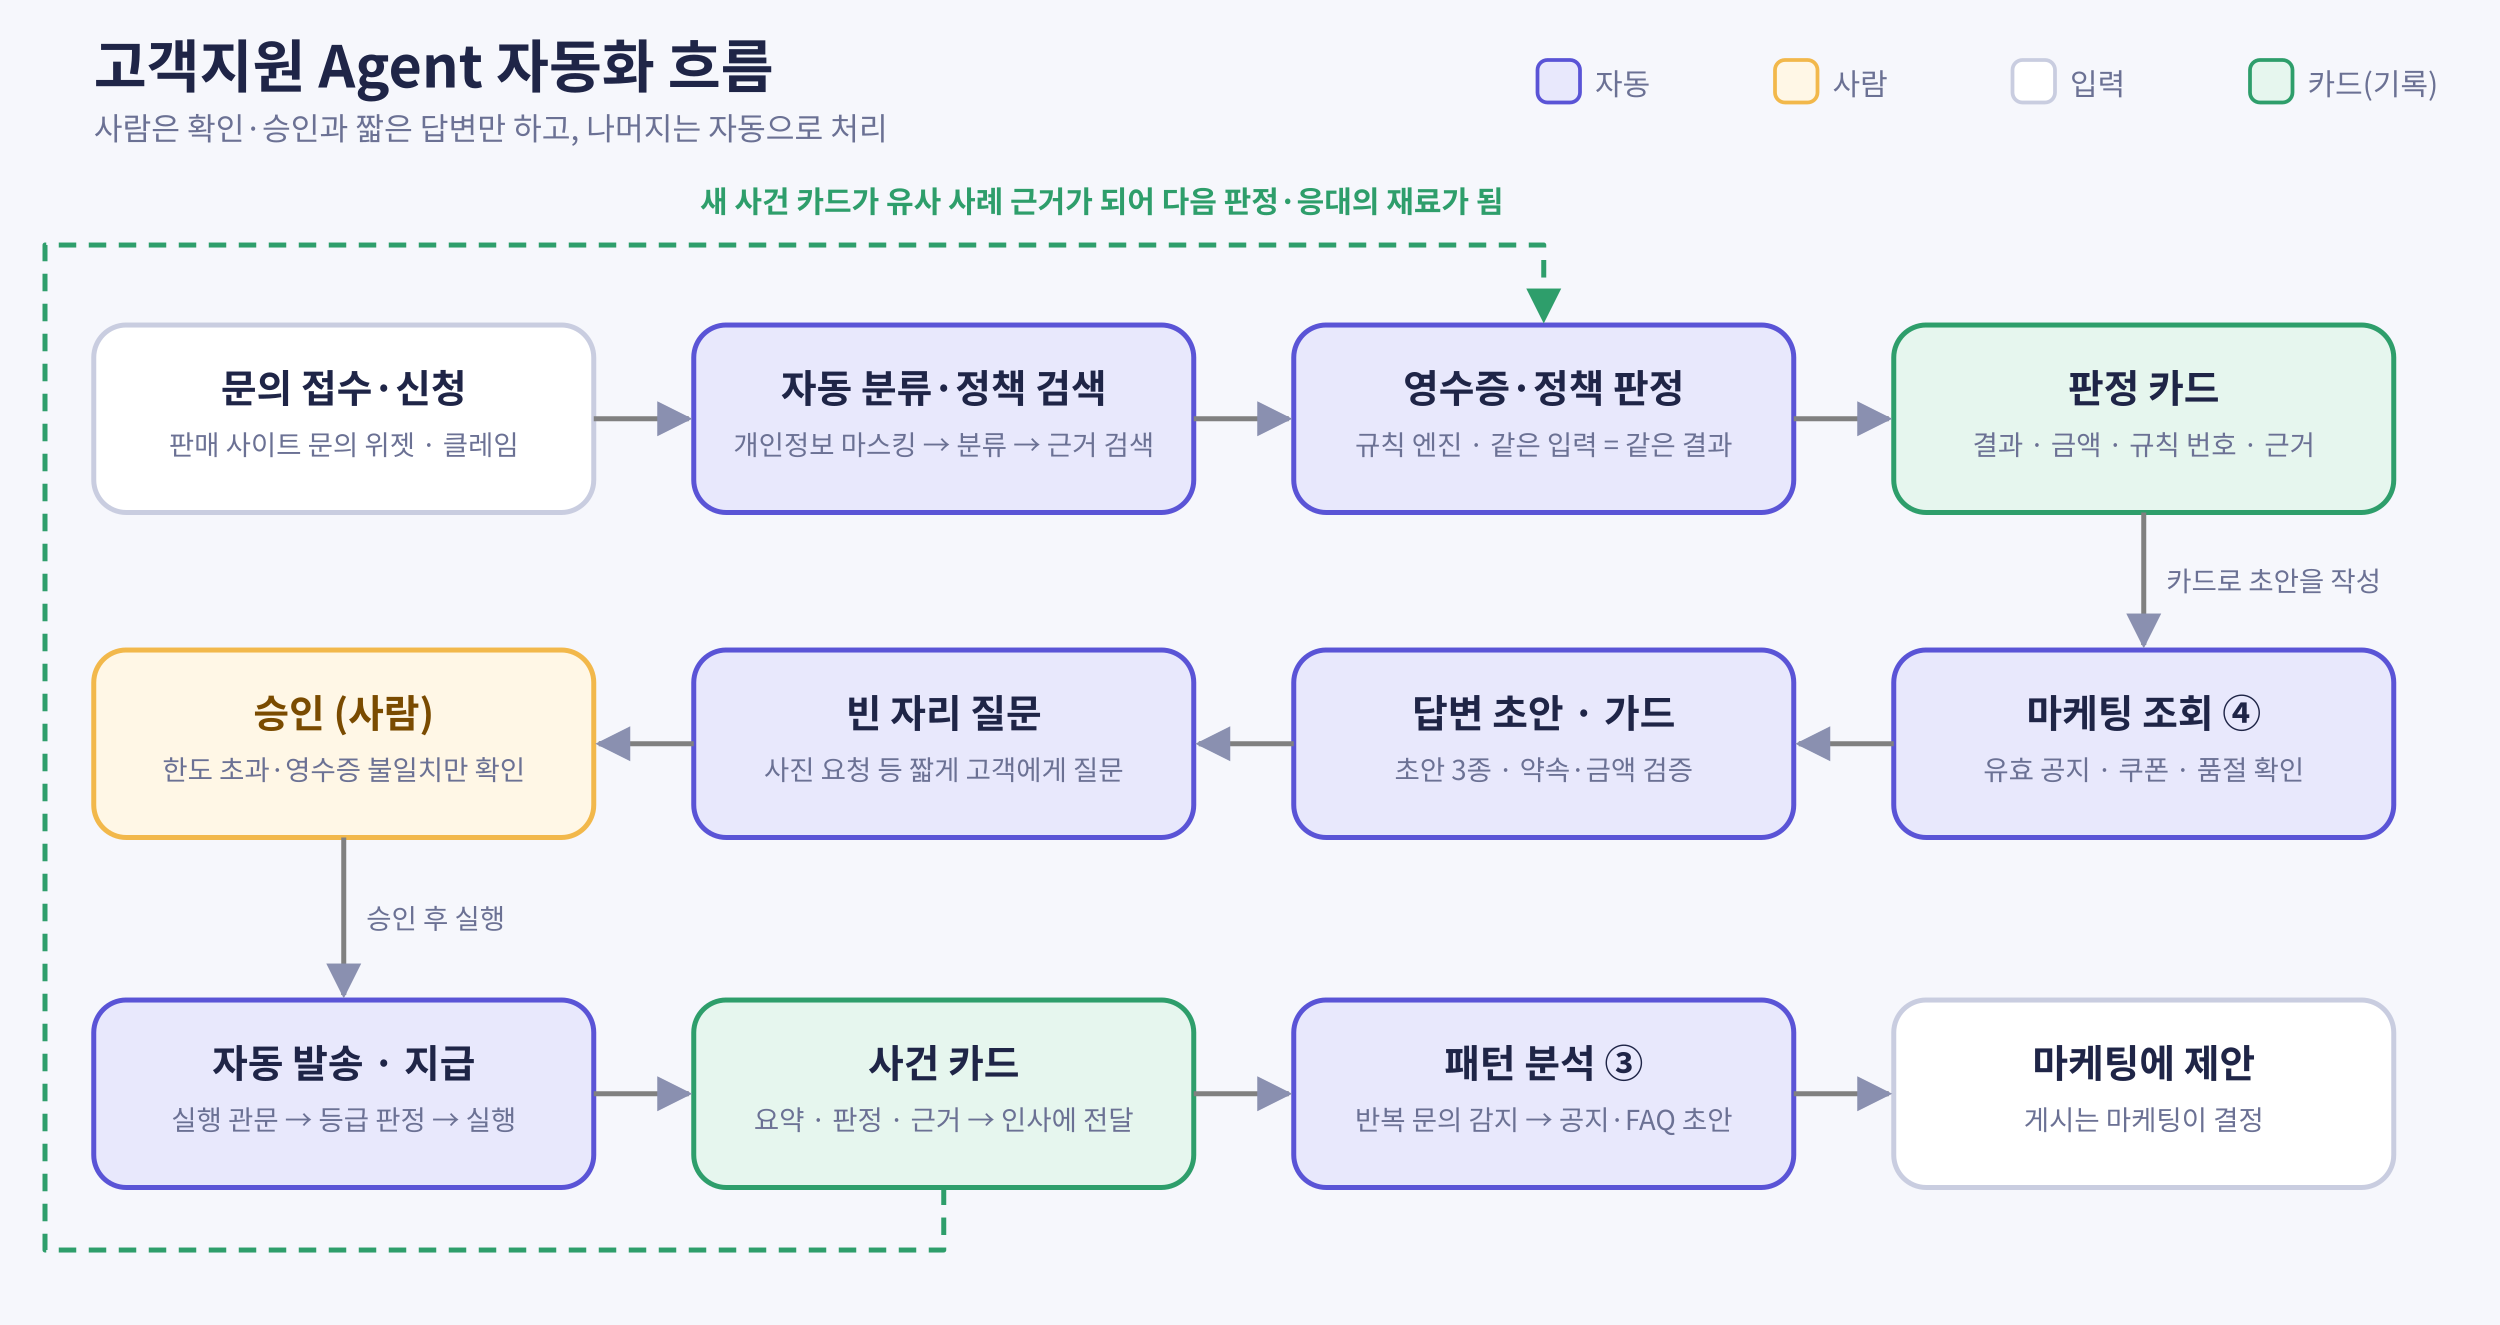
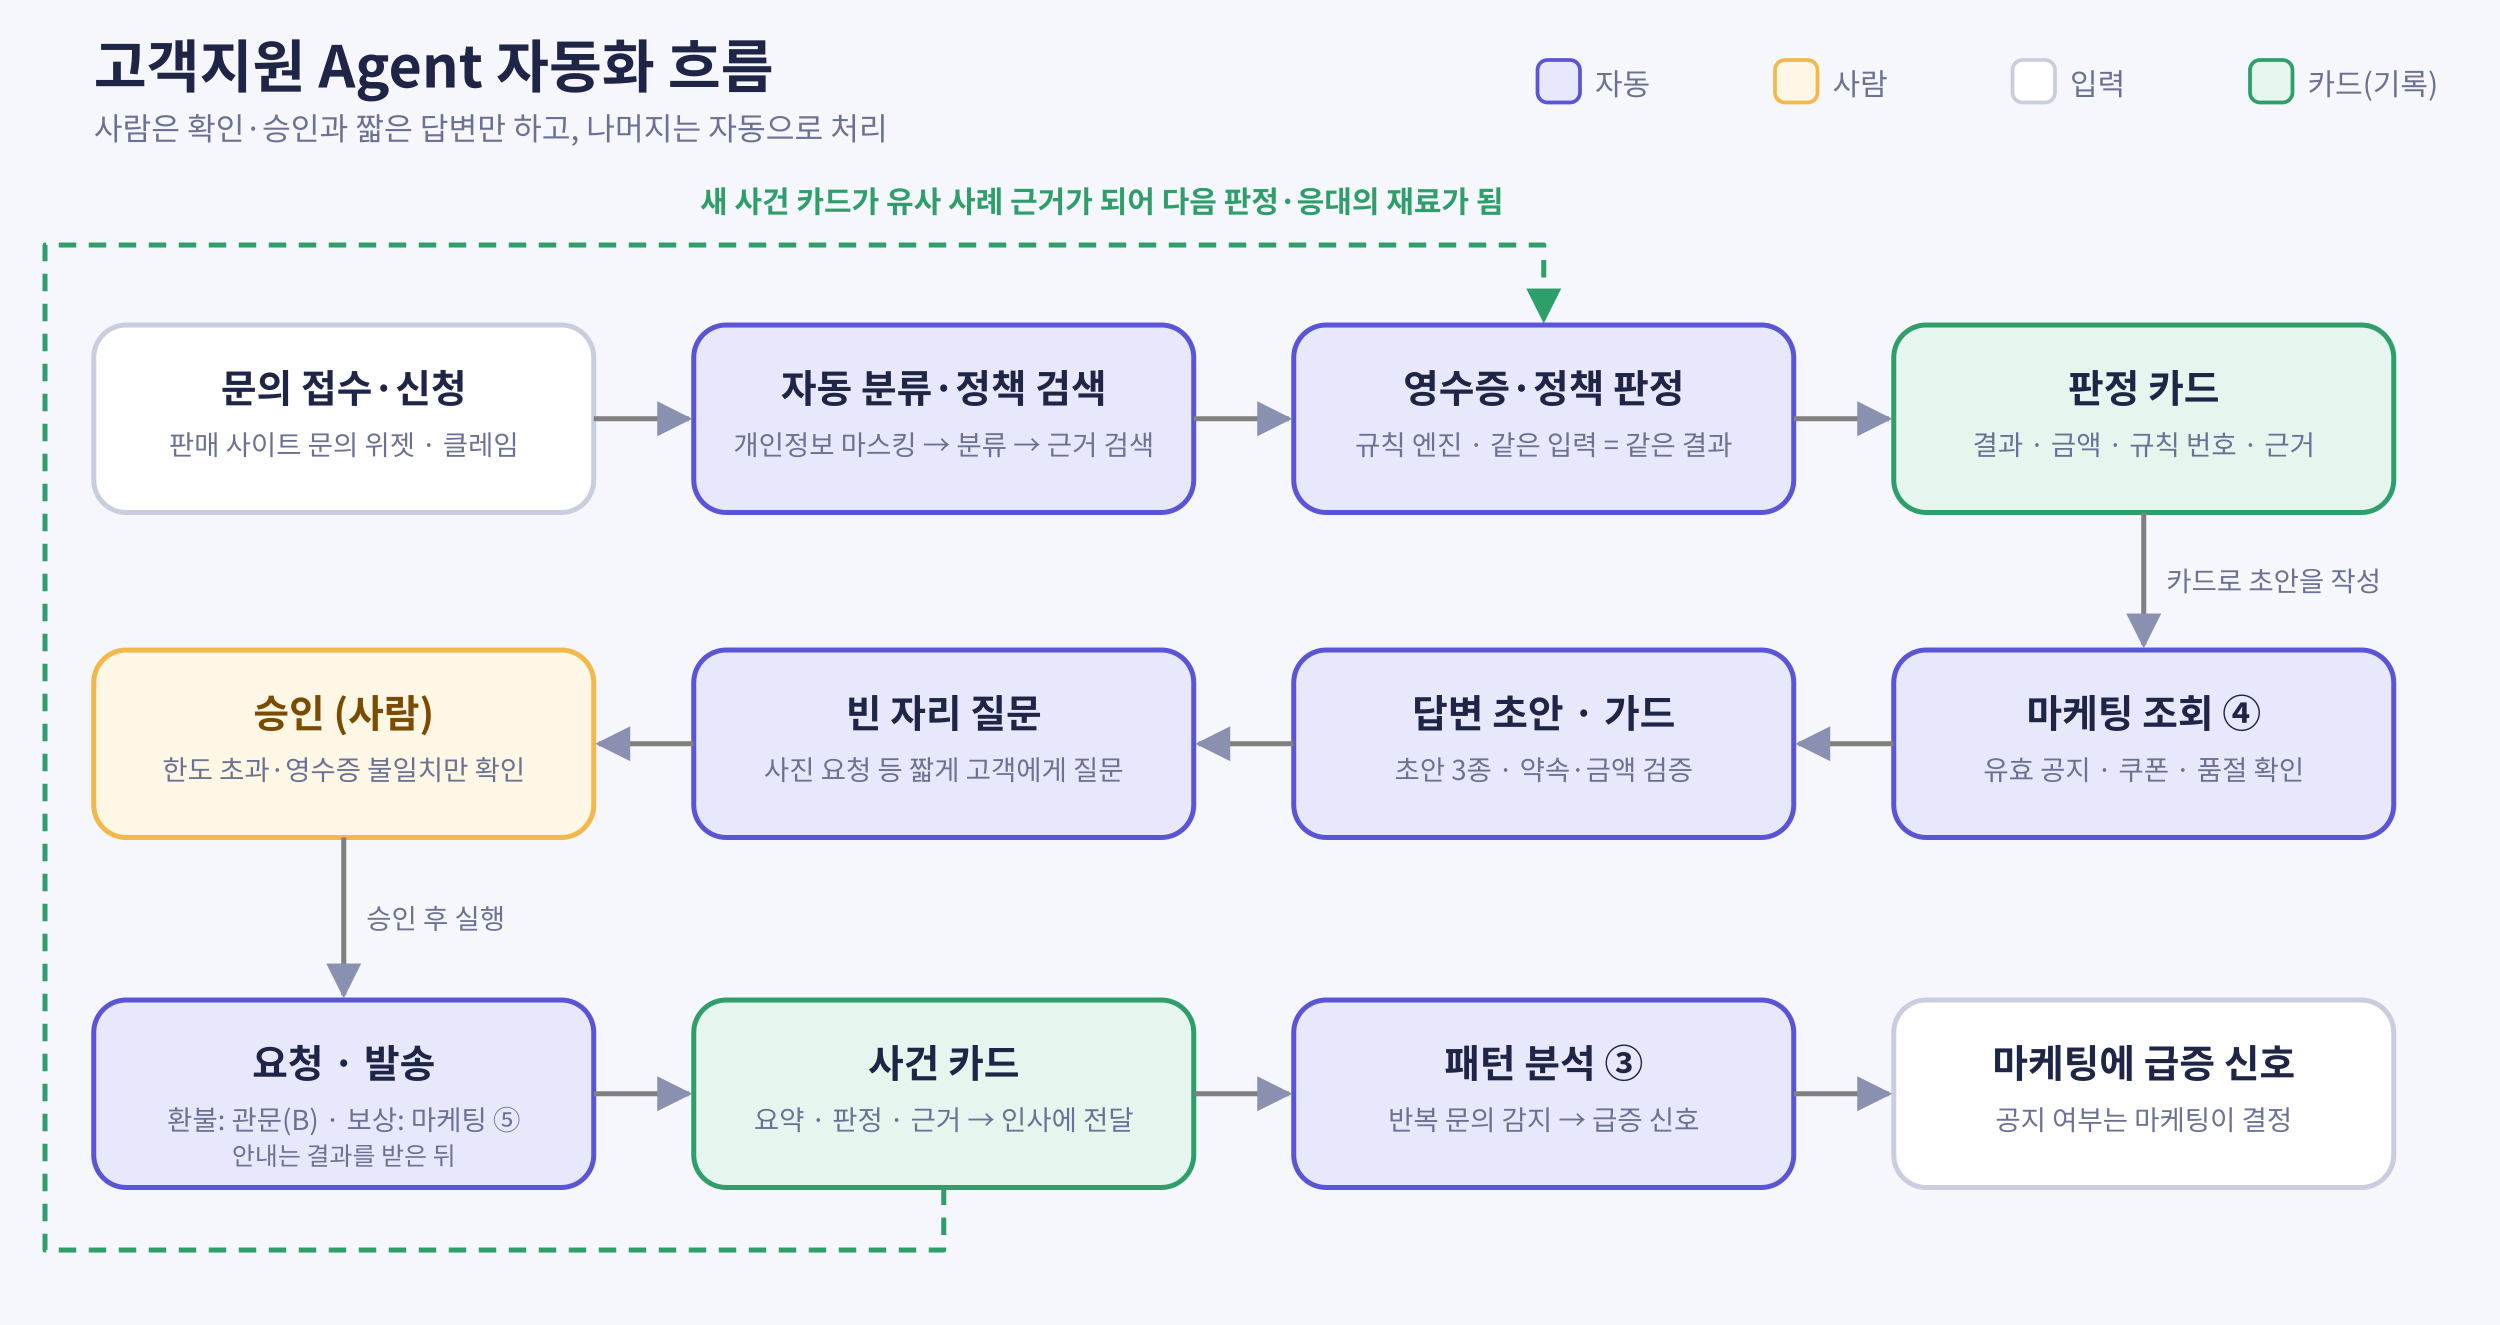
<svg xmlns="http://www.w3.org/2000/svg" viewBox="0 0 2000 1060" width="2000" height="1060" font-family="'Noto Sans CJK KR','Noto Sans KR','Pretendard','Malgun Gothic','Apple SD Gothic Neo',sans-serif">
  <defs>
    <marker id="a-purple" viewBox="0 0 10 10" refX="9" refY="5" markerWidth="7" markerHeight="7" orient="auto-start-reverse">
      <path d="M0 0 L10 5 L0 10 z" fill="#5a54d6" />
    </marker>
    <marker id="a-green" viewBox="0 0 10 10" refX="9" refY="5" markerWidth="7" markerHeight="7" orient="auto-start-reverse">
      <path d="M0 0 L10 5 L0 10 z" fill="#2e9e6b" />
    </marker>
    <marker id="a-gray" viewBox="0 0 10 10" refX="9" refY="5" markerWidth="7" markerHeight="7" orient="auto-start-reverse">
      <path d="M0 0 L10 5 L0 10 z" fill="#8a90b0" />
    </marker>
  </defs>
  <rect width="2000" height="1060" fill="#f6f7fc" />
  <text x="75" y="70" font-size="46" font-weight="800" fill="#1f2547" text-anchor="start">고객지원 Agent 자동화 흐름</text>
  <text x="75" y="112" font-size="25" font-weight="400" fill="#6b7194" text-anchor="start">사람은 확인·승인과 짧은 답변만 하고, 나머지는 자동으로 처리</text>
  <rect x="1230" y="48" width="34" height="34" rx="8" fill="#e8e8fc" stroke="#5a54d6" stroke-width="3" />
  <text x="1276" y="76" font-size="24" font-weight="400" fill="#6b7194" text-anchor="start">자동</text>
  <rect x="1420" y="48" width="34" height="34" rx="8" fill="#fff7e6" stroke="#f2b84b" stroke-width="3" />
  <text x="1466" y="76" font-size="24" font-weight="400" fill="#6b7194" text-anchor="start">사람</text>
  <rect x="1610" y="48" width="34" height="34" rx="8" fill="#ffffff" stroke="#c9cde0" stroke-width="3" />
  <text x="1656" y="76" font-size="24" font-weight="400" fill="#6b7194" text-anchor="start">입력</text>
  <rect x="1800" y="48" width="34" height="34" rx="8" fill="#e6f6ee" stroke="#2e9e6b" stroke-width="3" />
  <text x="1846" y="76" font-size="24" font-weight="400" fill="#6b7194" text-anchor="start">카드(기록)</text>
  <rect x="75" y="260" width="400" height="150" rx="26" fill="#ffffff" stroke="#c9cde0" stroke-width="4" />
  <text x="275.0" y="322" font-size="31" font-weight="800" fill="#1f2547" text-anchor="middle">문의 접수·신청</text>
  <text x="275.0" y="364" font-size="22" font-weight="400" fill="#6b7194" text-anchor="middle">판매 사이트 문의 위젯 · 클레임</text>
  <rect x="555" y="260" width="400" height="150" rx="26" fill="#e8e8fc" stroke="#5a54d6" stroke-width="4" />
  <text x="755.0" y="322" font-size="31" font-weight="800" fill="#1f2547" text-anchor="middle">자동 분류·정책 검색</text>
  <text x="755.0" y="364" font-size="22" font-weight="400" fill="#6b7194" text-anchor="middle">개인정보 마스킹 → 분류 → 근거 검색</text>
  <rect x="1035" y="260" width="400" height="150" rx="26" fill="#e8e8fc" stroke="#5a54d6" stroke-width="4" />
  <text x="1235.0" y="322" font-size="31" font-weight="800" fill="#1f2547" text-anchor="middle">영수증·정책 판정</text>
  <text x="1235.0" y="364" font-size="22" font-weight="400" fill="#6b7194" text-anchor="middle">규칙 엔진 · 같은 입력 = 같은 결과</text>
  <rect x="1515" y="260" width="400" height="150" rx="26" fill="#e6f6ee" stroke="#2e9e6b" stroke-width="4" />
  <text x="1715.0" y="322" font-size="31" font-weight="800" fill="#1f2547" text-anchor="middle">판정 카드</text>
  <text x="1715.0" y="364" font-size="22" font-weight="400" fill="#6b7194" text-anchor="middle">결과 · 금액 · 규칙 번호 · 근거</text>
  <rect x="1515" y="520" width="400" height="150" rx="26" fill="#e8e8fc" stroke="#5a54d6" stroke-width="4" />
  <text x="1715.0" y="582" font-size="31" font-weight="800" fill="#1f2547" text-anchor="middle">마케팅 조회 ④</text>
  <text x="1715.0" y="624" font-size="22" font-weight="400" fill="#6b7194" text-anchor="middle">유효 공지 · 쿠폰 · 품절 확인</text>
  <rect x="1035" y="520" width="400" height="150" rx="26" fill="#e8e8fc" stroke="#5a54d6" stroke-width="4" />
  <text x="1235.0" y="582" font-size="31" font-weight="800" fill="#1f2547" text-anchor="middle">답변 초안 · 가드</text>
  <text x="1235.0" y="624" font-size="22" font-weight="400" fill="#6b7194" text-anchor="middle">초안 3종 · 약속·금액 검증</text>
  <rect x="555" y="520" width="400" height="150" rx="26" fill="#e8e8fc" stroke="#5a54d6" stroke-width="4" />
  <text x="755.0" y="582" font-size="31" font-weight="800" fill="#1f2547" text-anchor="middle">빈 자리 질문</text>
  <text x="755.0" y="624" font-size="22" font-weight="400" fill="#6b7194" text-anchor="middle">사진 요청 등 짧게 고객에게 질문</text>
  <rect x="75" y="520" width="400" height="150" rx="26" fill="#fff7e6" stroke="#f2b84b" stroke-width="4" />
  <text x="275.0" y="582" font-size="31" font-weight="800" fill="#7a4b00" text-anchor="middle">승인 (사람)</text>
  <text x="275.0" y="624" font-size="22" font-weight="400" fill="#6b7194" text-anchor="middle">한도 초과·영수증 불일치만 확인</text>
  <rect x="75" y="800" width="400" height="150" rx="26" fill="#e8e8fc" stroke="#5a54d6" stroke-width="4" />
-   <text x="275.0" y="862" font-size="31" font-weight="800" fill="#1f2547" text-anchor="middle">자동 발송 · 지급</text>
-   <text x="275.0" y="904" font-size="22" font-weight="400" fill="#6b7194" text-anchor="middle">실행 관문 → 등급 판정 → 실행</text>
+   <text x="275.0" y="862" font-size="31" font-weight="800" fill="#1f2547" text-anchor="middle">요청 · 발송</text>
+   <text x="275.0" y="904" font-size="22" font-weight="400" fill="#6b7194" text-anchor="middle">환불: 관문(B) · 보상: 마케팅 ⑤</text>
+   <text x="275.0" y="932" font-size="20" font-weight="400" fill="#6b7194" text-anchor="middle">안내는 결과를 받은 뒤</text>
  <rect x="555" y="800" width="400" height="150" rx="26" fill="#e6f6ee" stroke="#2e9e6b" stroke-width="4" />
  <text x="755.0" y="862" font-size="31" font-weight="800" fill="#1f2547" text-anchor="middle">사건 카드</text>
  <text x="755.0" y="904" font-size="22" font-weight="400" fill="#6b7194" text-anchor="middle">요약 · 판정 · 근거 → 인사에 전달</text>
  <rect x="1035" y="800" width="400" height="150" rx="26" fill="#e8e8fc" stroke="#5a54d6" stroke-width="4" />
  <text x="1235.0" y="862" font-size="31" font-weight="800" fill="#1f2547" text-anchor="middle">패턴 분석 ③</text>
-   <text x="1235.0" y="904" font-size="22" font-weight="400" fill="#6b7194" text-anchor="middle">반복 문의 감지 → 공지·FAQ 초안</text>
+   <text x="1235.0" y="904" font-size="22" font-weight="400" fill="#6b7194" text-anchor="middle">반복 문의 감지 → 급증 신호</text>
  <rect x="1515" y="800" width="400" height="150" rx="26" fill="#ffffff" stroke="#c9cde0" stroke-width="4" />
-   <text x="1715.0" y="862" font-size="31" font-weight="800" fill="#1f2547" text-anchor="middle">마케팅에 제안</text>
-   <text x="1715.0" y="904" font-size="22" font-weight="400" fill="#6b7194" text-anchor="middle">게시는 마케팅이 결정</text>
+   <text x="1715.0" y="862" font-size="31" font-weight="800" fill="#1f2547" text-anchor="middle">마케팅에 급증 신호</text>
+   <text x="1715.0" y="904" font-size="22" font-weight="400" fill="#6b7194" text-anchor="middle">공지 여부는 마케팅이 결정</text>
  <line x1="475" y1="335.0" x2="551" y2="335.0" stroke="gray" stroke-width="4" marker-end="url(#a-gray)" />
  <line x1="955" y1="335.0" x2="1031" y2="335.0" stroke="gray" stroke-width="4" marker-end="url(#a-gray)" />
  <line x1="1435" y1="335.0" x2="1511" y2="335.0" stroke="gray" stroke-width="4" marker-end="url(#a-gray)" />
  <line x1="1715.0" y1="410" x2="1715.0" y2="516" stroke="gray" stroke-width="4" marker-end="url(#a-gray)" />
  <line x1="1515" y1="595.0" x2="1439" y2="595.0" stroke="gray" stroke-width="4" marker-end="url(#a-gray)" />
  <line x1="1035" y1="595.0" x2="959" y2="595.0" stroke="gray" stroke-width="4" marker-end="url(#a-gray)" />
  <line x1="555" y1="595.0" x2="479" y2="595.0" stroke="gray" stroke-width="4" marker-end="url(#a-gray)" />
  <line x1="275.0" y1="670" x2="275.0" y2="796" stroke="gray" stroke-width="4" marker-end="url(#a-gray)" />
  <line x1="475" y1="875.0" x2="551" y2="875.0" stroke="gray" stroke-width="4" marker-end="url(#a-gray)" />
  <line x1="955" y1="875.0" x2="1031" y2="875.0" stroke="gray" stroke-width="4" marker-end="url(#a-gray)" />
  <line x1="1435" y1="875.0" x2="1511" y2="875.0" stroke="gray" stroke-width="4" marker-end="url(#a-gray)" />
  <text x="1733.0" y="473.0" font-size="22" font-weight="400" fill="#6b7194" text-anchor="start">카드로 초안을 작성</text>
  <text x="293.0" y="743.0" font-size="22" font-weight="400" fill="#6b7194" text-anchor="start">승인 후 실행</text>
  <path d="M 755.0 950 V 1000 H 36 V 196 H 1235.0 V 256" fill="none" stroke="#2e9e6b" stroke-width="4" stroke-dasharray="14 10" marker-end="url(#a-green)" stroke-linejoin="round" />
  <text x="560" y="170" font-size="24" font-weight="700" fill="#2e9e6b" text-anchor="start">새 사건 카드가 유사 사례 근거가 되어 다음 판정·응대의 재료가 됨</text>
</svg>
